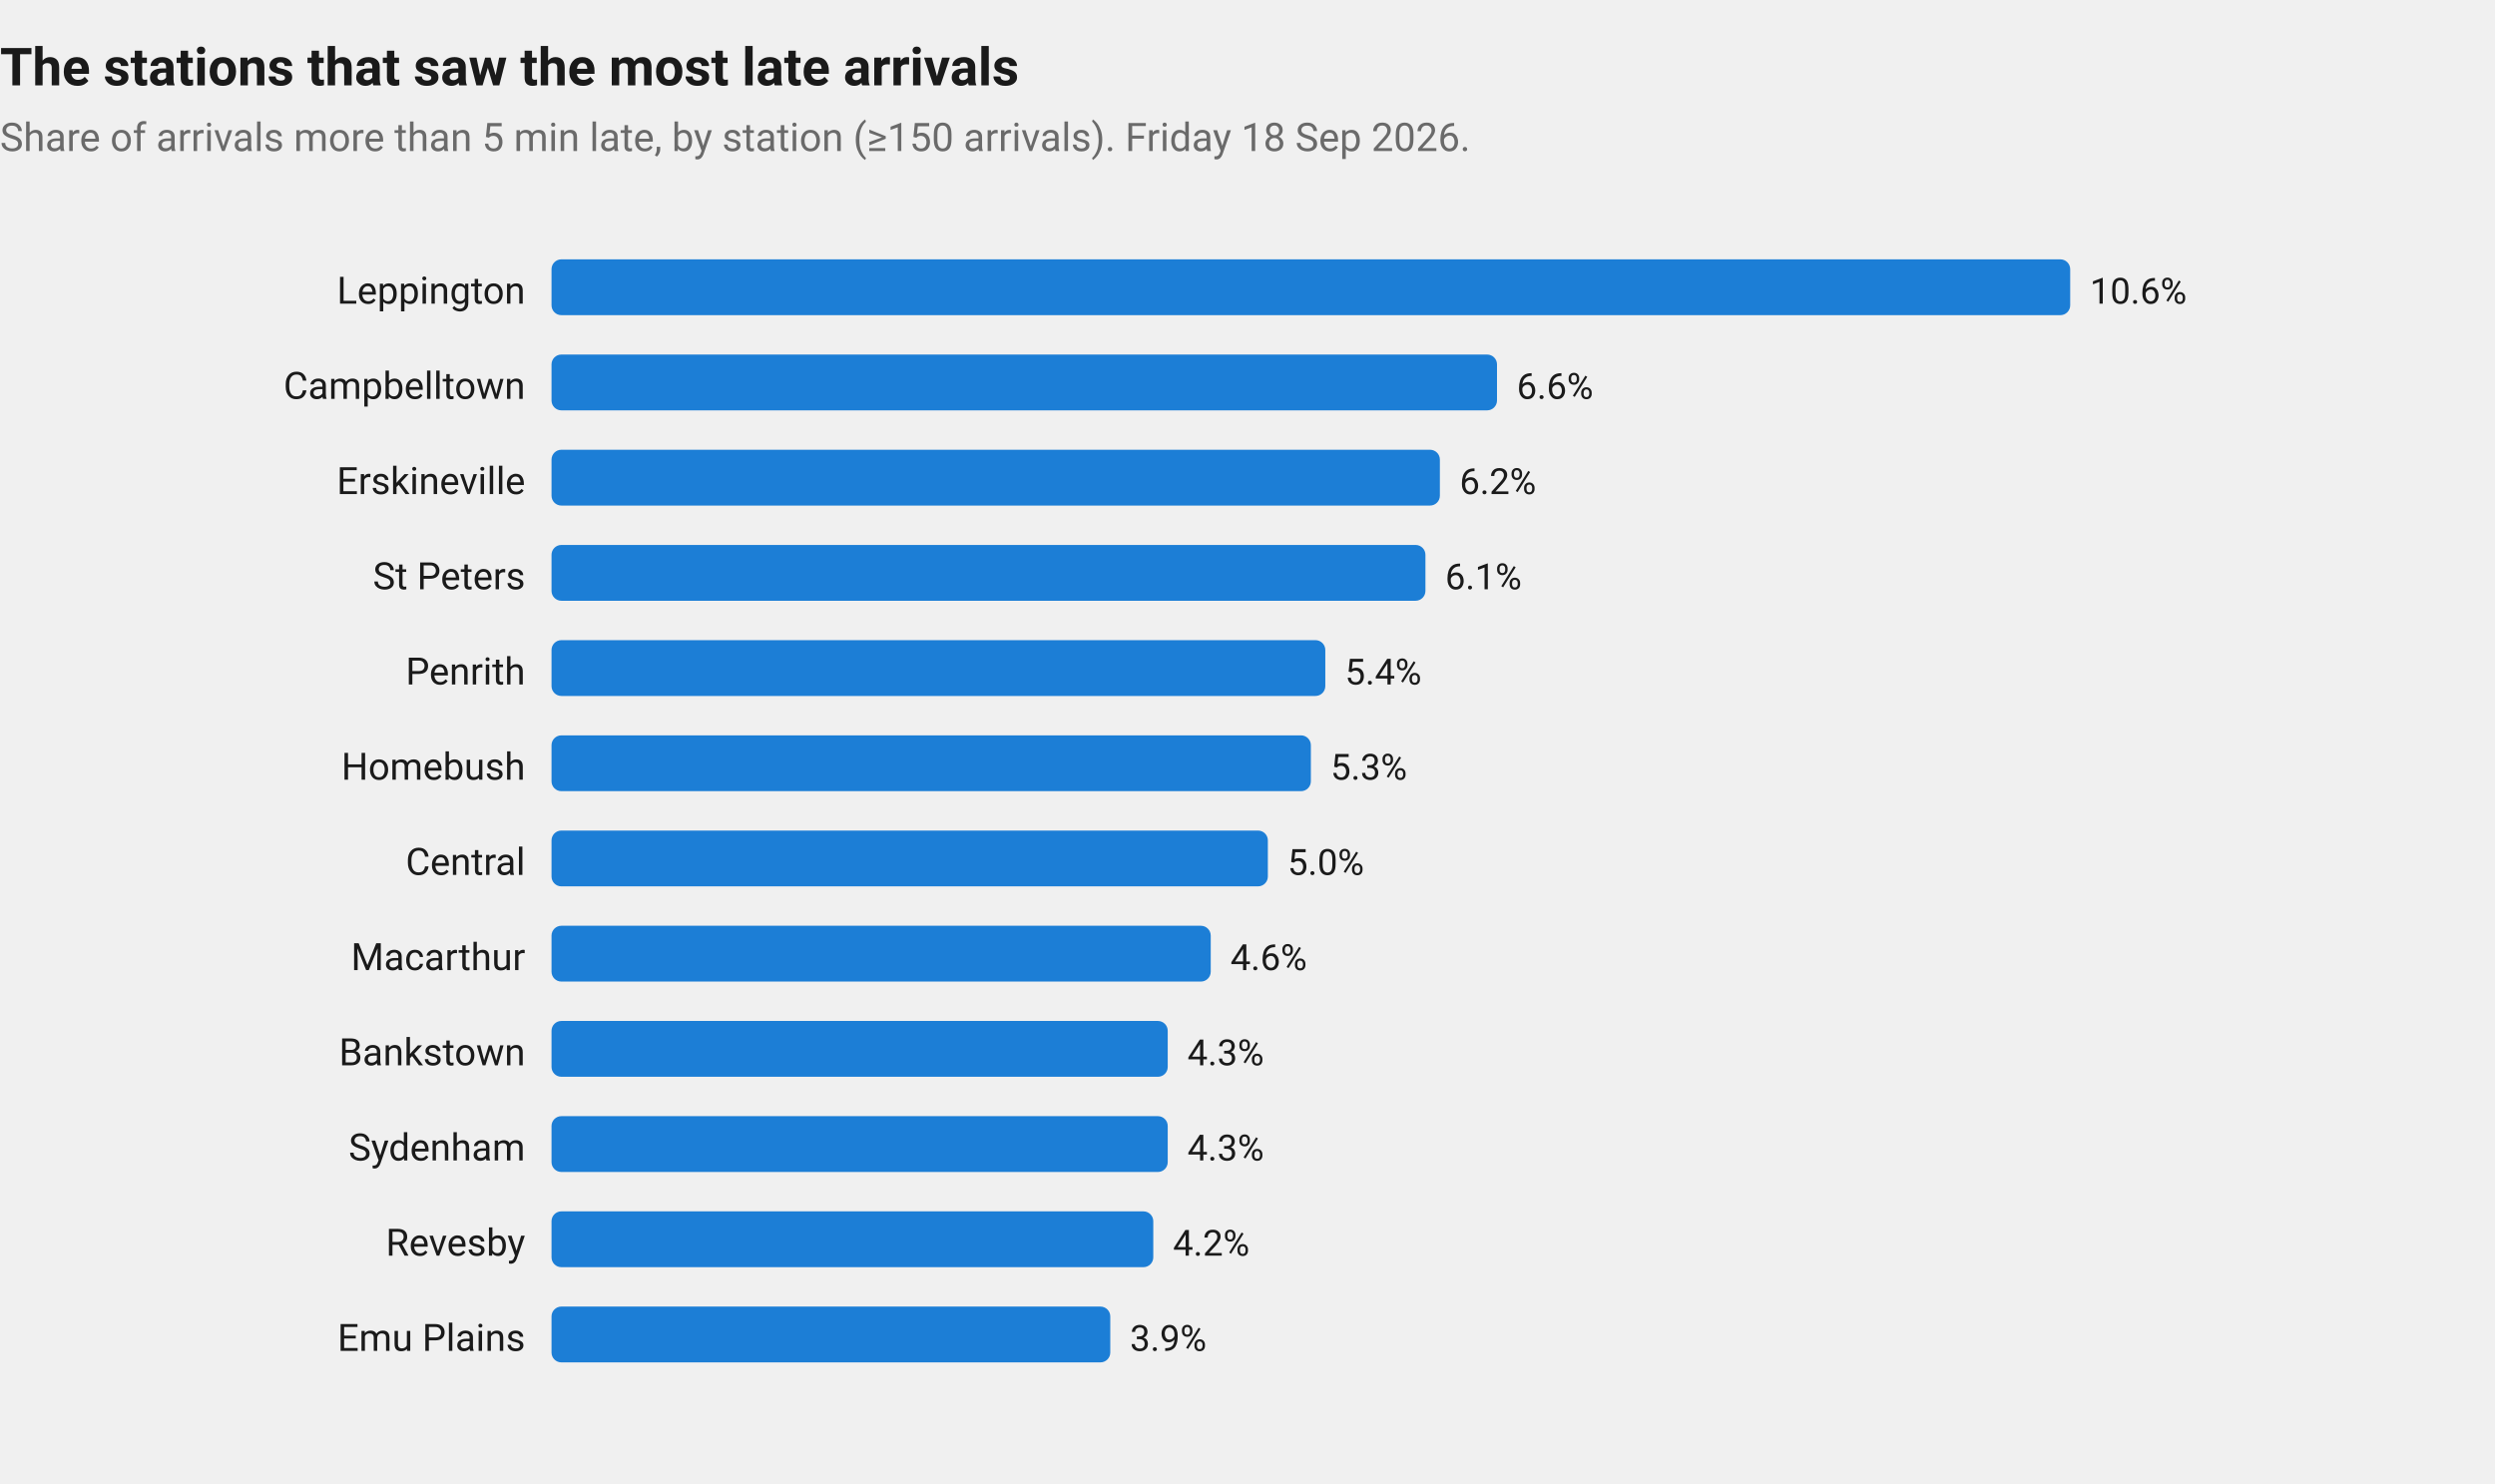
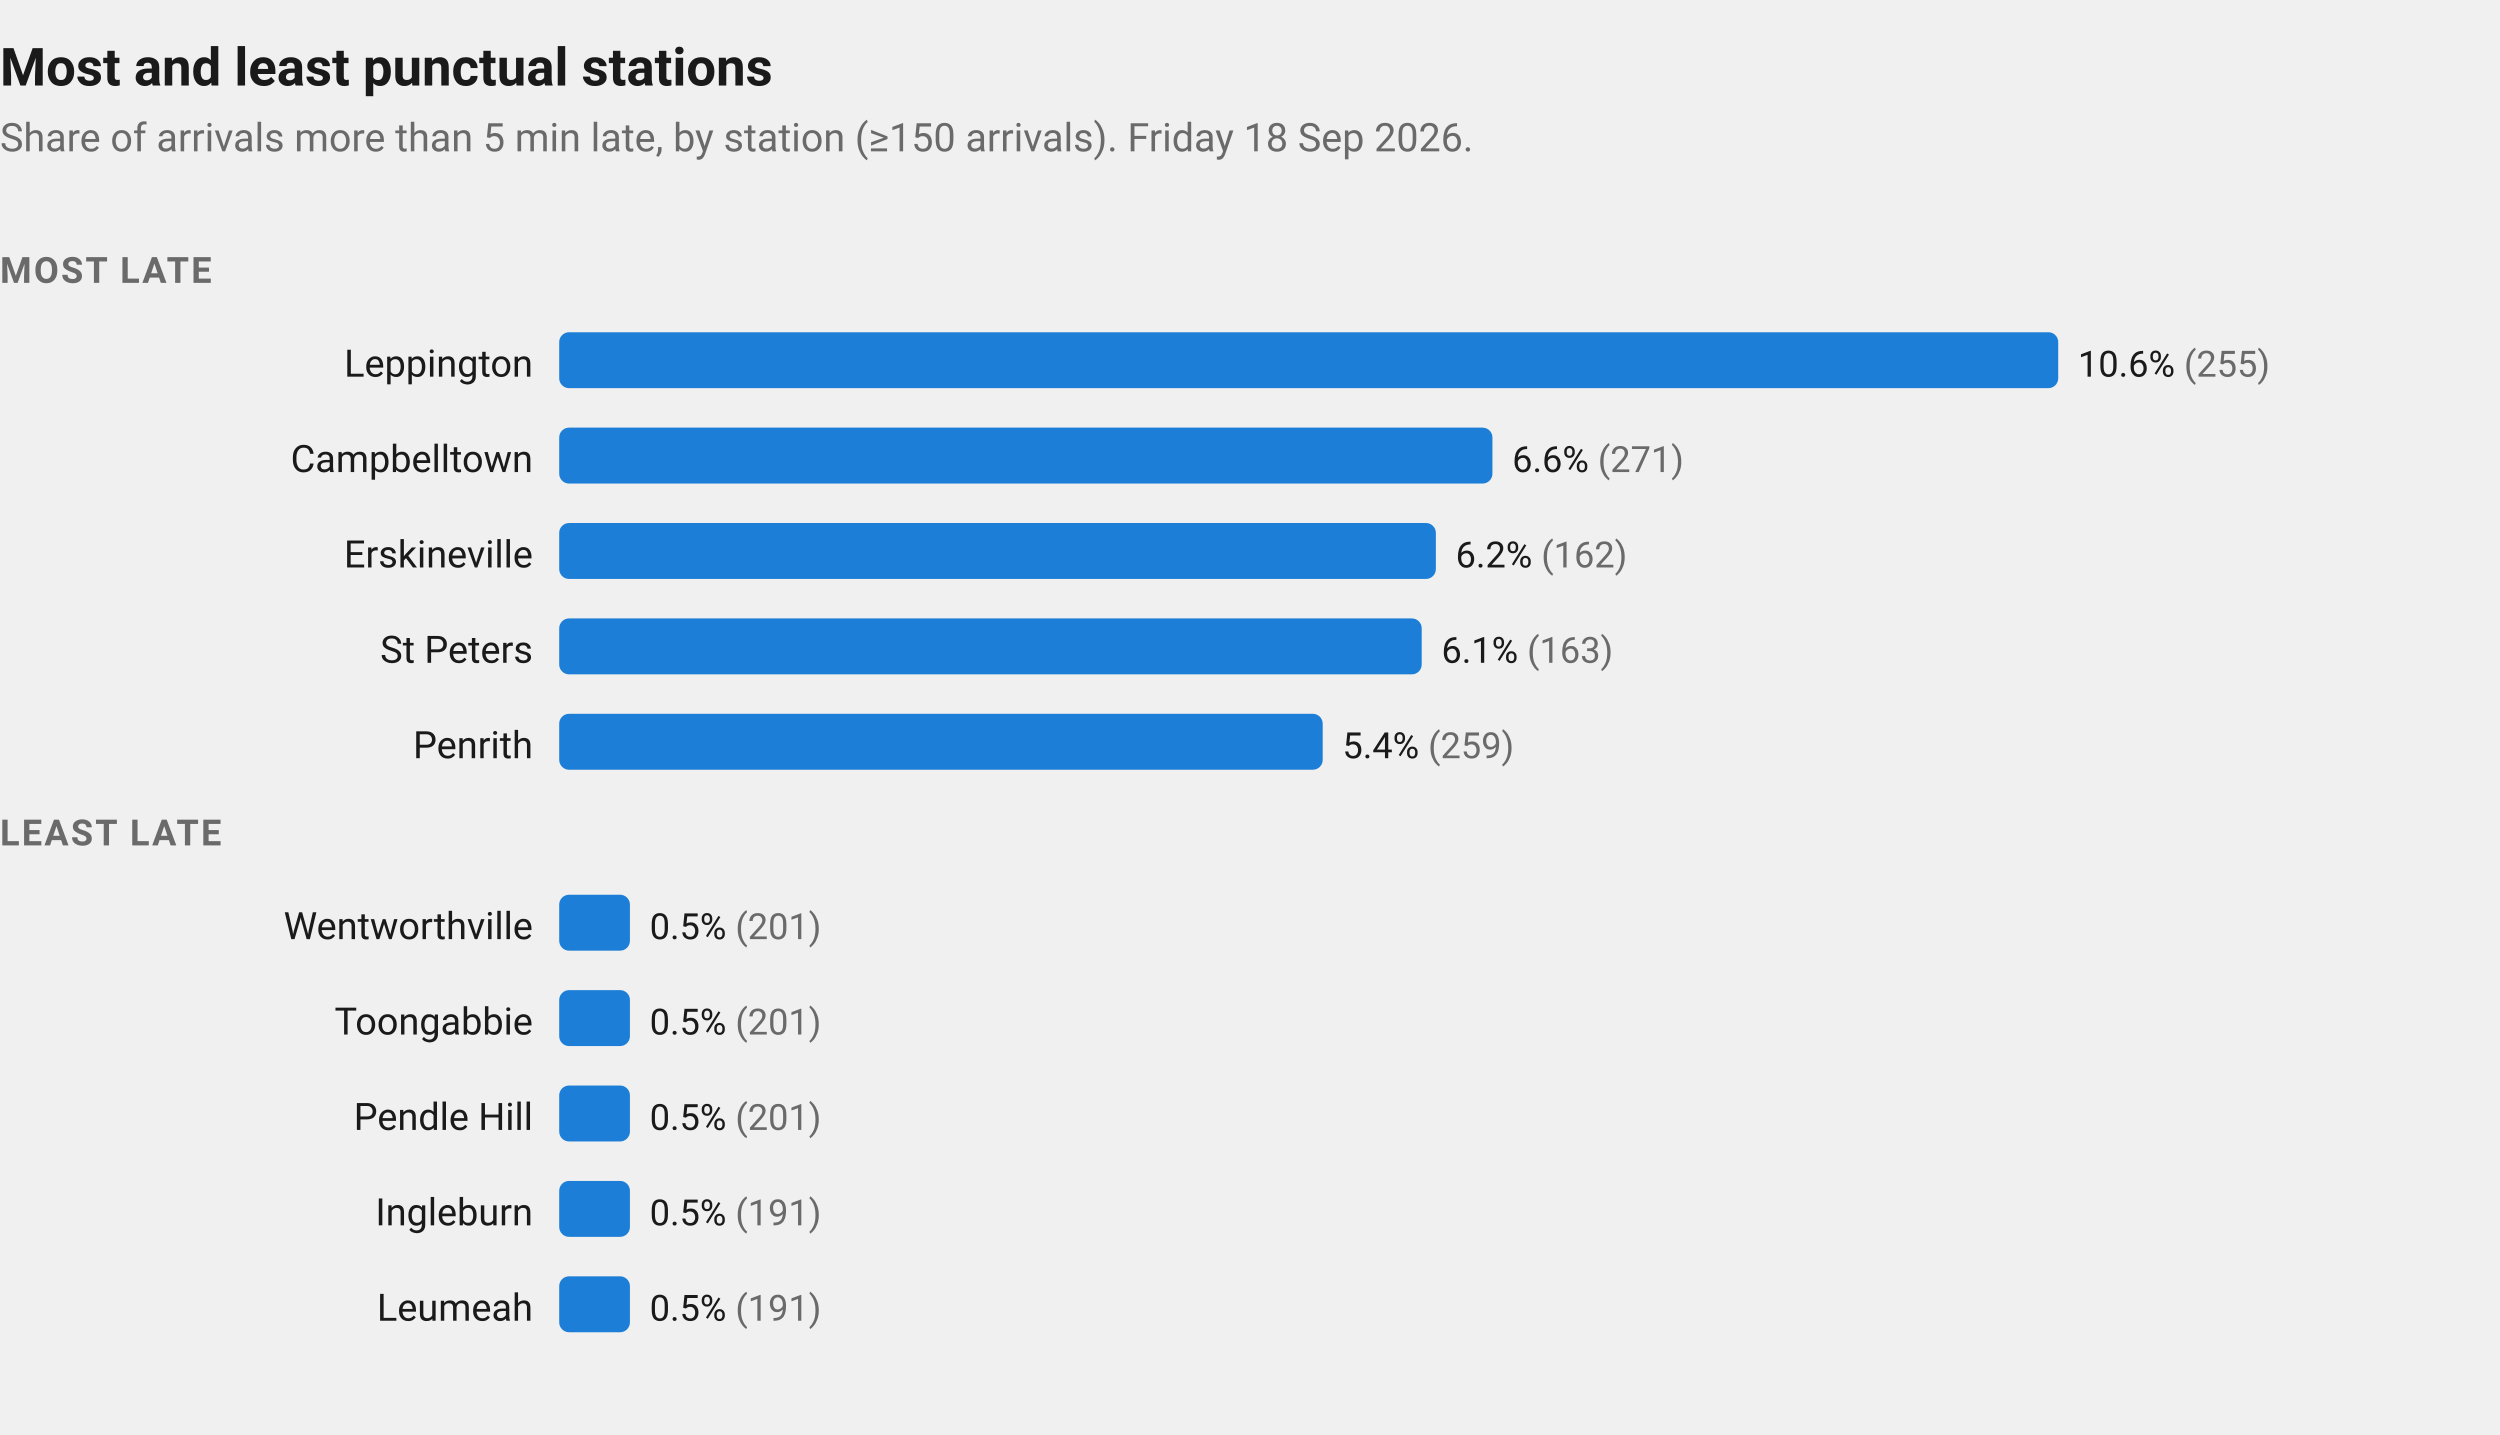
- <svg xmlns="http://www.w3.org/2000/svg" viewBox="0 0 760 452" width="100%" role="img">
+ <svg xmlns="http://www.w3.org/2000/svg" viewBox="0 0 760 436" width="100%" role="img">
  <style>
text{font-family:-apple-system,BlinkMacSystemFont,'Segoe UI',Roboto,sans-serif;fill:#1a1a1a}
.muted{fill:#6a6a6a}.title{font-weight:600}
.bar{fill:#1c7ed6}.line{stroke:#1c7ed6}.dot{fill:#1c7ed6}
+ .tline{stroke:#e8833a}.tdot{fill:#e8833a}
.grid{stroke:#e2e5ea}.axis{stroke:#c9ccd1}.band{fill:#000;opacity:0.045}
.chip{stroke:#00000022;stroke-width:1}
@media (prefers-color-scheme:dark){
 text{fill:#e8e8e8}.muted{fill:#9aa0a6}
 .bar{fill:#4dabf7}.line{stroke:#4dabf7}.dot{fill:#4dabf7}
+  .tline{stroke:#f0a868}.tdot{fill:#f0a868}
 .grid{stroke:#3a3f47}.axis{stroke:#565c66}.band{fill:#fff;opacity:0.06}
 .chip{stroke:#ffffff33}
}
</style>
-   <text x="0" y="26" class="title" font-size="16">The stations that saw the most late arrivals</text>
+   <text x="0" y="26" class="title" font-size="16">Most and least punctual stations</text>
  <text x="0" y="46" class="muted" font-size="12">Share of arrivals more than 5 min late, by station (≥150 arrivals). Friday 18 Sep 2026.</text>
-   <text x="160" y="92.5" text-anchor="end" font-size="11.5">Leppington</text>
-   <rect x="168" y="79.0" width="462.6" height="17.0" rx="3" class="bar" />
-   <text x="636.6" y="92.5" font-size="11">10.6%</text>
-   <text x="160" y="121.5" text-anchor="end" font-size="11.5">Campbelltown</text>
-   <rect x="168" y="108.0" width="288.0" height="17.0" rx="3" class="bar" />
-   <text x="462.0" y="121.5" font-size="11">6.6%</text>
-   <text x="160" y="150.5" text-anchor="end" font-size="11.5">Erskineville</text>
-   <rect x="168" y="137.0" width="270.6" height="17.0" rx="3" class="bar" />
-   <text x="444.6" y="150.5" font-size="11">6.2%</text>
-   <text x="160" y="179.5" text-anchor="end" font-size="11.5">St Peters</text>
-   <rect x="168" y="166.0" width="266.2" height="17.0" rx="3" class="bar" />
-   <text x="440.2" y="179.5" font-size="11">6.1%</text>
-   <text x="160" y="208.5" text-anchor="end" font-size="11.5">Penrith</text>
-   <rect x="168" y="195.0" width="235.7" height="17.0" rx="3" class="bar" />
-   <text x="409.7" y="208.5" font-size="11">5.4%</text>
-   <text x="160" y="237.5" text-anchor="end" font-size="11.5">Homebush</text>
-   <rect x="168" y="224.0" width="231.3" height="17.0" rx="3" class="bar" />
-   <text x="405.3" y="237.5" font-size="11">5.3%</text>
-   <text x="160" y="266.5" text-anchor="end" font-size="11.5">Central</text>
-   <rect x="168" y="253.0" width="218.2" height="17.0" rx="3" class="bar" />
-   <text x="392.2" y="266.5" font-size="11">5.0%</text>
-   <text x="160" y="295.5" text-anchor="end" font-size="11.5">Macarthur</text>
-   <rect x="168" y="282.0" width="200.8" height="17.0" rx="3" class="bar" />
-   <text x="374.8" y="295.5" font-size="11">4.6%</text>
-   <text x="160" y="324.5" text-anchor="end" font-size="11.5">Bankstown</text>
-   <rect x="168" y="311.0" width="187.7" height="17.0" rx="3" class="bar" />
-   <text x="361.7" y="324.5" font-size="11">4.3%</text>
-   <text x="160" y="353.5" text-anchor="end" font-size="11.5">Sydenham</text>
-   <rect x="168" y="340.0" width="187.7" height="17.0" rx="3" class="bar" />
-   <text x="361.7" y="353.5" font-size="11">4.3%</text>
-   <text x="160" y="382.5" text-anchor="end" font-size="11.5">Revesby</text>
-   <rect x="168" y="369.0" width="183.3" height="17.0" rx="3" class="bar" />
-   <text x="357.3" y="382.5" font-size="11">4.2%</text>
-   <text x="160" y="411.5" text-anchor="end" font-size="11.5">Emu Plains</text>
-   <rect x="168" y="398.0" width="170.2" height="17.0" rx="3" class="bar" />
-   <text x="344.2" y="411.5" font-size="11">3.9%</text>
+   <text x="0" y="86.0" class="muted" font-size="11" font-weight="600" letter-spacing="0.06em">MOST LATE</text>
+   <text x="162" y="114.5" text-anchor="end" font-size="11.5">Leppington</text>
+   <rect x="170" y="101.0" width="455.7" height="17.0" rx="3" class="bar" />
+   <text x="631.7" y="114.5" font-size="11">10.6%  <tspan class="muted">(255)</tspan>
+   </text>
+   <text x="162" y="143.5" text-anchor="end" font-size="11.5">Campbelltown</text>
+   <rect x="170" y="130.0" width="283.7" height="17.0" rx="3" class="bar" />
+   <text x="459.7" y="143.5" font-size="11">6.6%  <tspan class="muted">(271)</tspan>
+   </text>
+   <text x="162" y="172.5" text-anchor="end" font-size="11.5">Erskineville</text>
+   <rect x="170" y="159.0" width="266.5" height="17.0" rx="3" class="bar" />
+   <text x="442.5" y="172.5" font-size="11">6.2%  <tspan class="muted">(162)</tspan>
+   </text>
+   <text x="162" y="201.5" text-anchor="end" font-size="11.5">St Peters</text>
+   <rect x="170" y="188.0" width="262.2" height="17.0" rx="3" class="bar" />
+   <text x="438.2" y="201.5" font-size="11">6.1%  <tspan class="muted">(163)</tspan>
+   </text>
+   <text x="162" y="230.5" text-anchor="end" font-size="11.5">Penrith</text>
+   <rect x="170" y="217.0" width="232.1" height="17.0" rx="3" class="bar" />
+   <text x="408.1" y="230.5" font-size="11">5.4%  <tspan class="muted">(259)</tspan>
+   </text>
+   <text x="0" y="257.0" class="muted" font-size="11" font-weight="600" letter-spacing="0.06em">LEAST LATE</text>
+   <text x="162" y="285.5" text-anchor="end" font-size="11.5">Wentworthville</text>
+   <rect x="170" y="272.0" width="21.5" height="17.0" rx="3" class="bar" />
+   <text x="197.5" y="285.5" font-size="11">0.5%  <tspan class="muted">(201)</tspan>
+   </text>
+   <text x="162" y="314.5" text-anchor="end" font-size="11.5">Toongabbie</text>
+   <rect x="170" y="301.0" width="21.5" height="17.0" rx="3" class="bar" />
+   <text x="197.5" y="314.5" font-size="11">0.5%  <tspan class="muted">(201)</tspan>
+   </text>
+   <text x="162" y="343.5" text-anchor="end" font-size="11.5">Pendle Hill</text>
+   <rect x="170" y="330.0" width="21.5" height="17.0" rx="3" class="bar" />
+   <text x="197.5" y="343.5" font-size="11">0.5%  <tspan class="muted">(201)</tspan>
+   </text>
+   <text x="162" y="372.5" text-anchor="end" font-size="11.5">Ingleburn</text>
+   <rect x="170" y="359.0" width="21.5" height="17.0" rx="3" class="bar" />
+   <text x="197.5" y="372.5" font-size="11">0.5%  <tspan class="muted">(191)</tspan>
+   </text>
+   <text x="162" y="401.5" text-anchor="end" font-size="11.5">Leumeah</text>
+   <rect x="170" y="388.0" width="21.5" height="17.0" rx="3" class="bar" />
+   <text x="197.5" y="401.5" font-size="11">0.5%  <tspan class="muted">(191)</tspan>
+   </text>
</svg>
